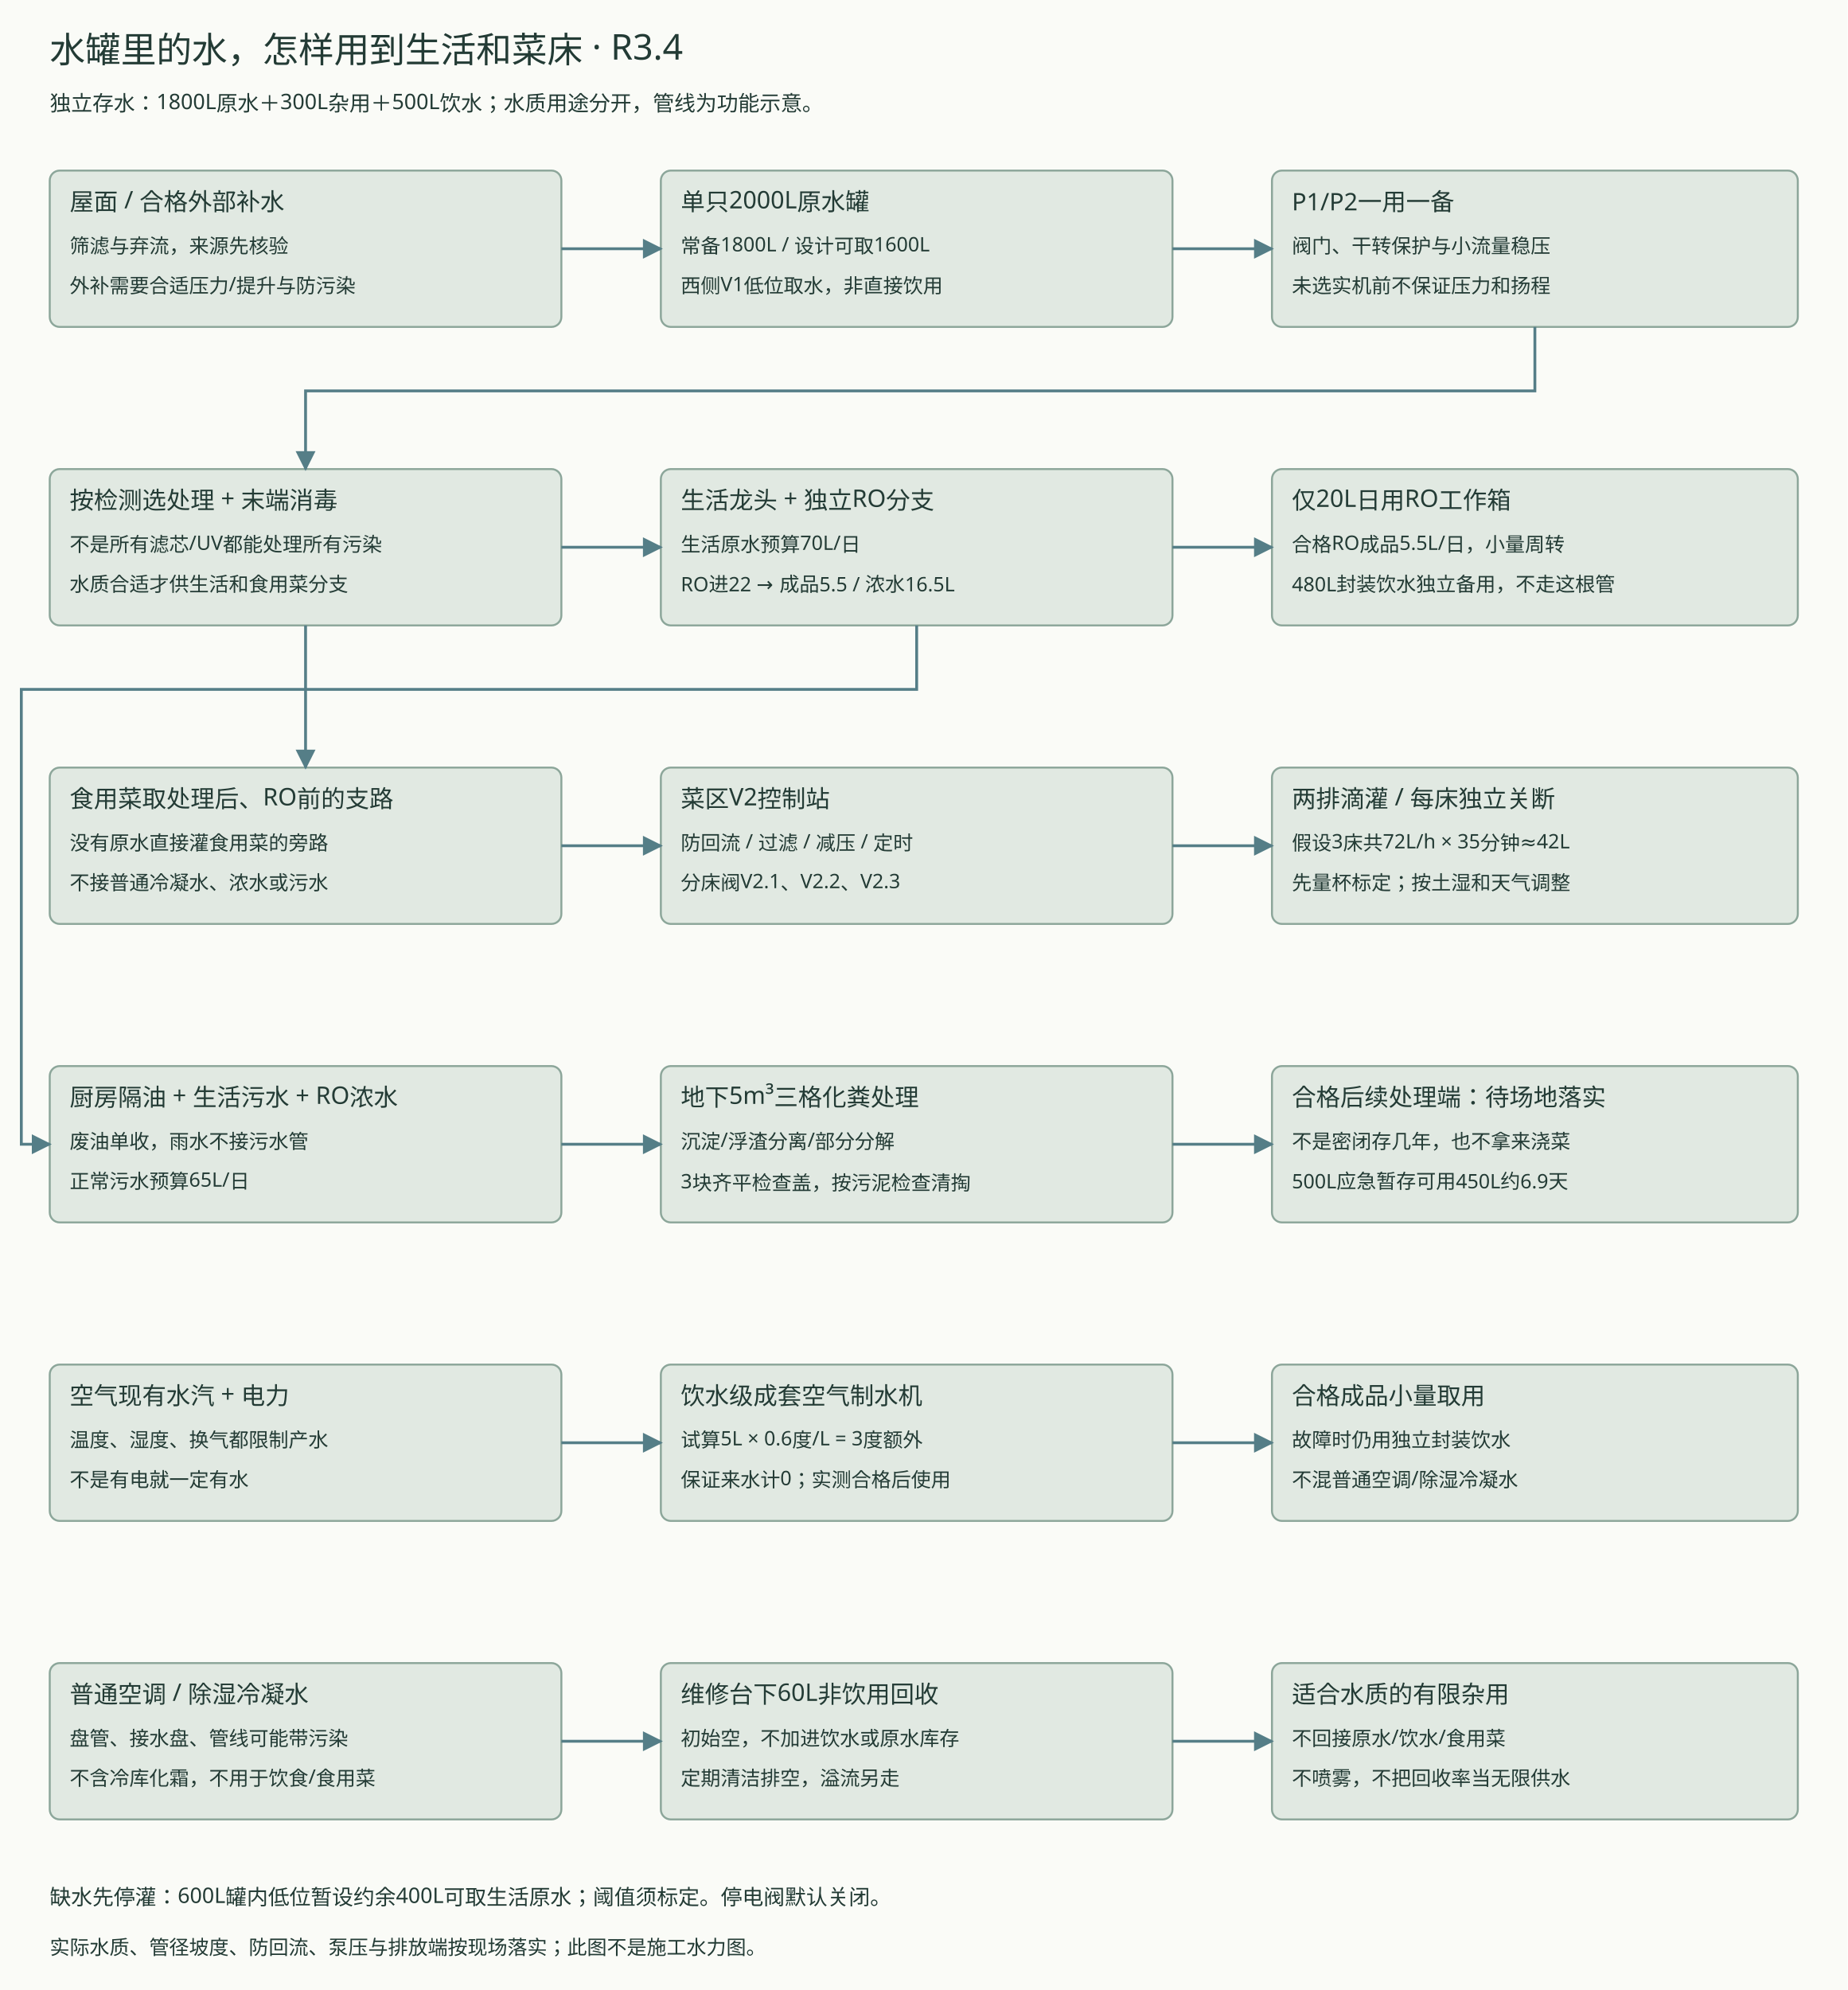
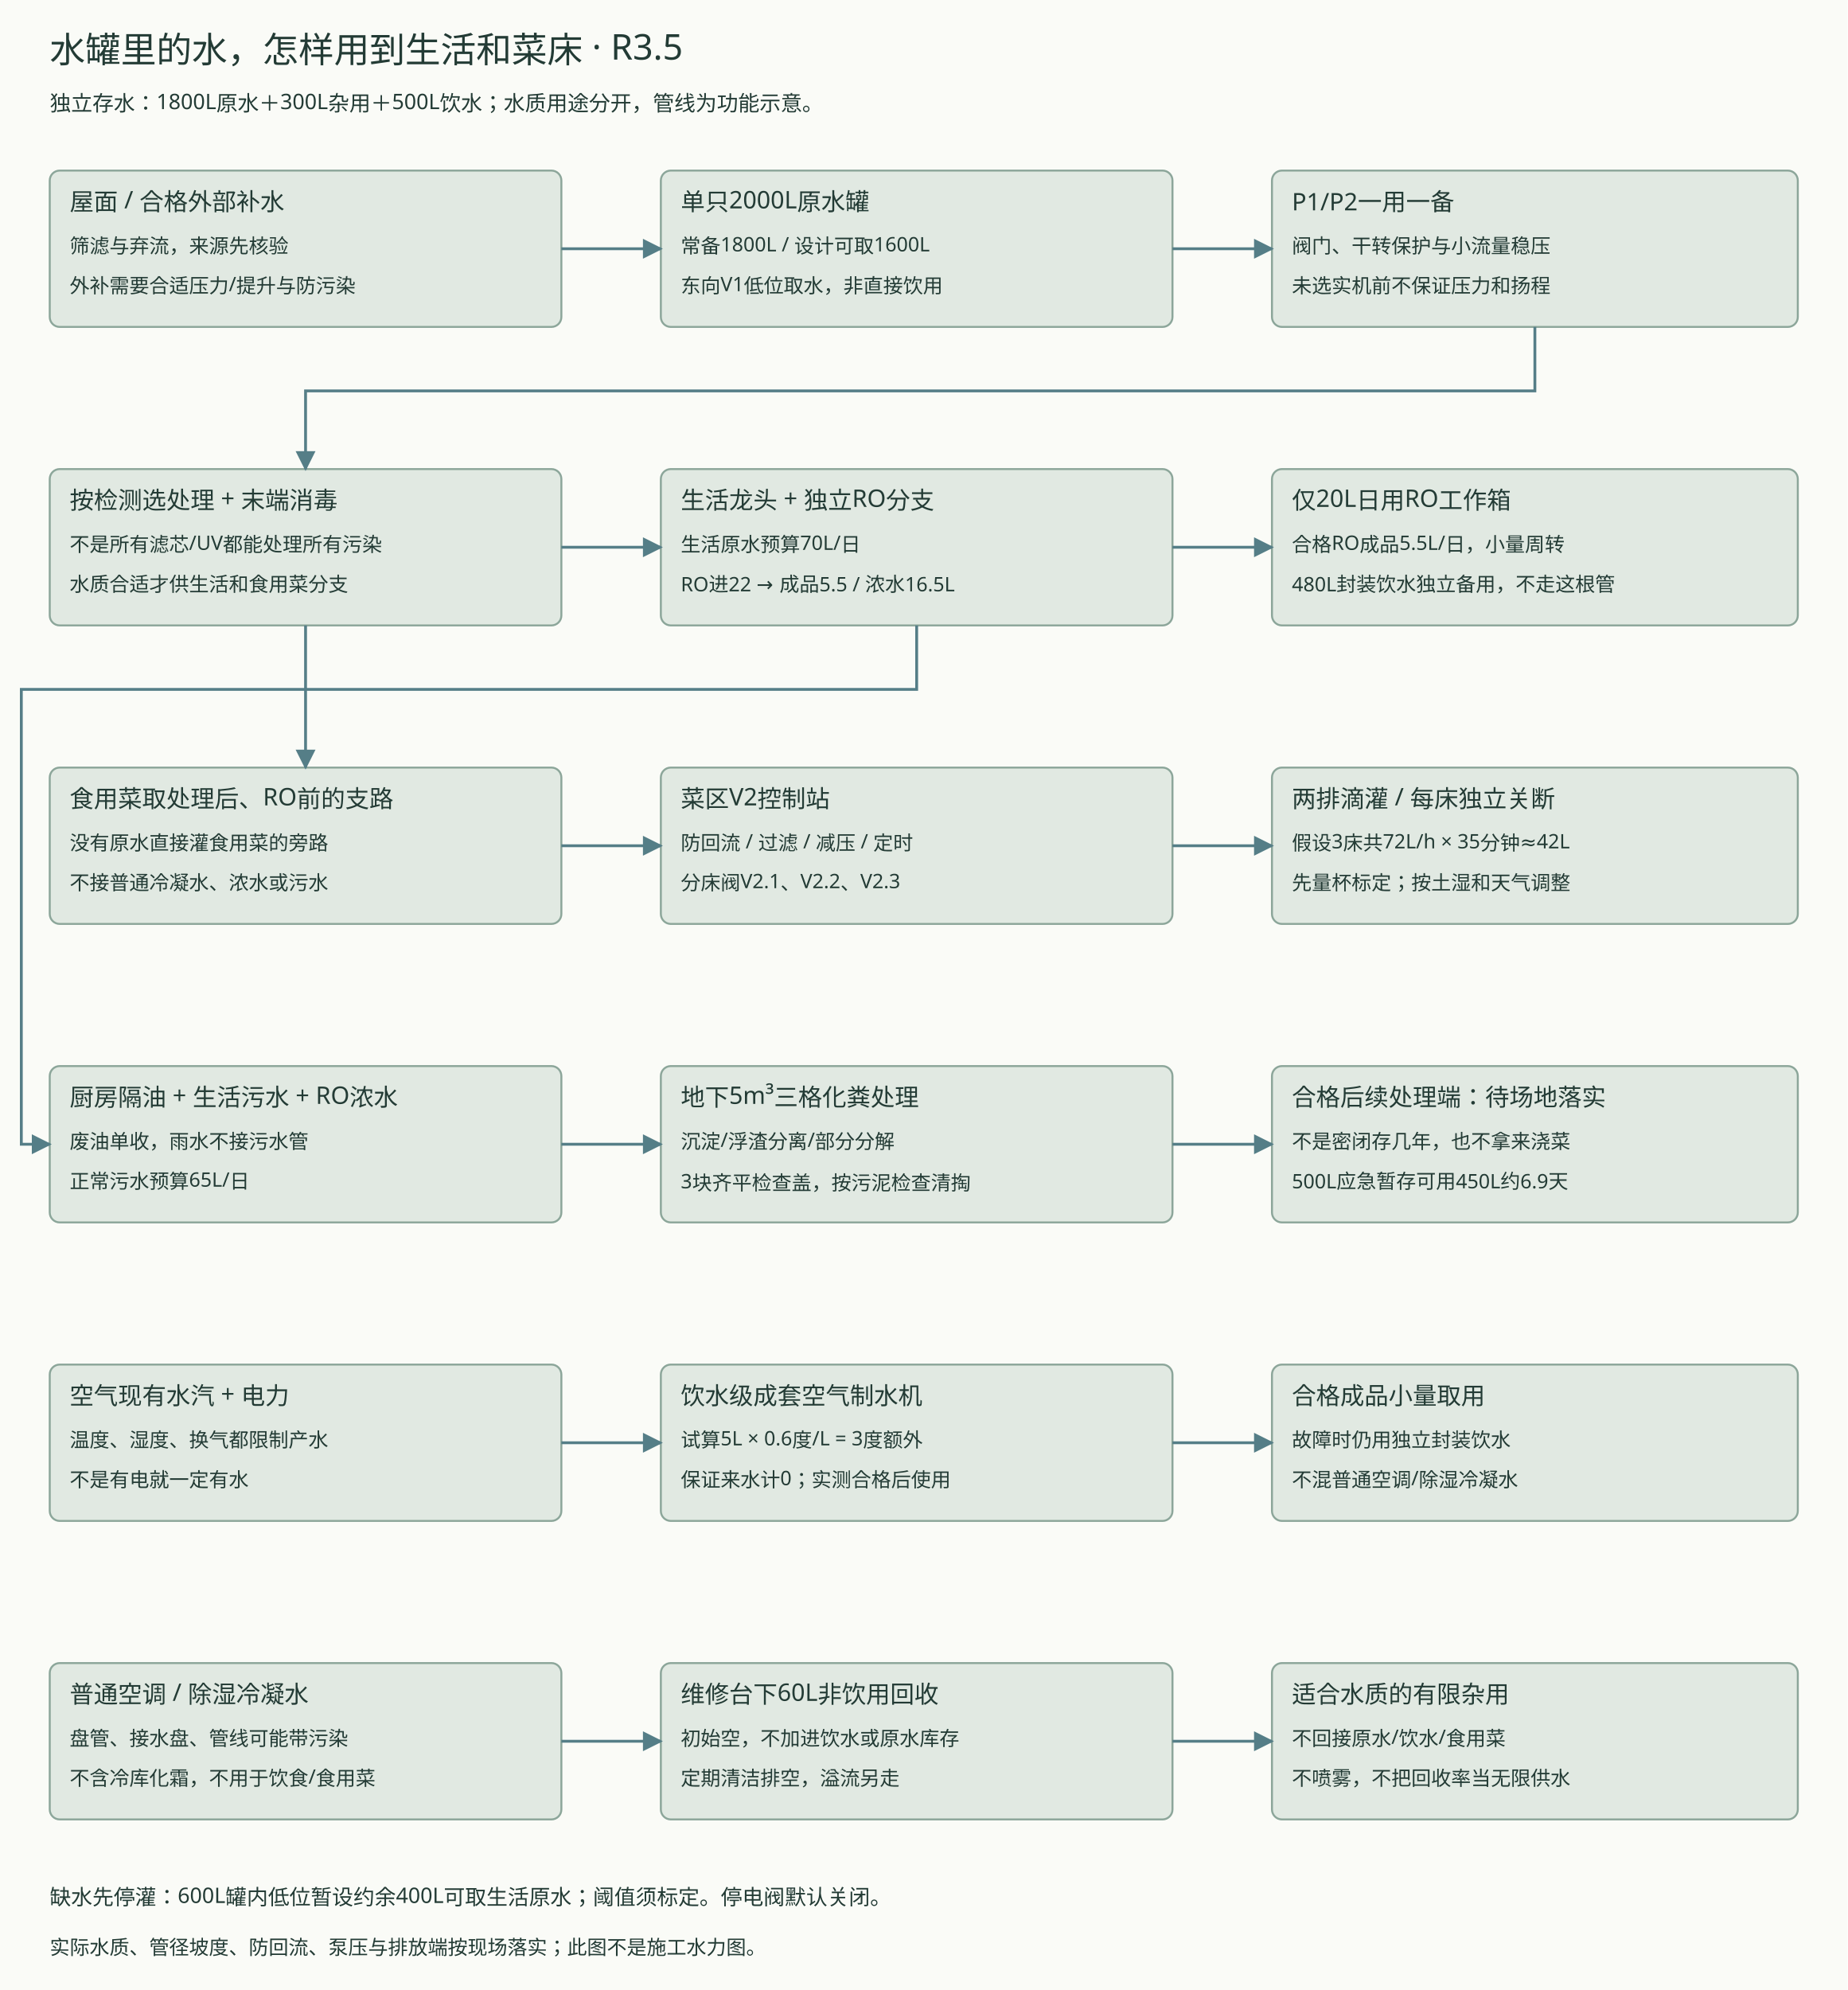
<svg xmlns="http://www.w3.org/2000/svg" viewBox="0 0 1300 1400">
  <rect width="1300" height="1400" fill="#fafbf7" />
  <style>text{font-family:Microsoft YaHei,sans-serif;fill:#233b35}.b{fill:#e1e9e2;stroke:#8ca69a;stroke-width:1.4}.l{fill:none;stroke:#557e87;stroke-width:2;marker-end:url(#a)}</style>
  <defs>
    <marker id="a" viewBox="0 0 10 10" refX="9" refY="5" markerWidth="7" markerHeight="7" orient="auto-start-reverse">
      <path d="M0 0 L10 5 L0 10z" fill="#557e87" />
    </marker>
  </defs>
-   <text x="35" y="44" font-size="25">水罐里的水，怎样用到生活和菜床 · R3.4</text>
+   <text x="35" y="44" font-size="25">水罐里的水，怎样用到生活和菜床 · R3.5</text>
  <text x="35" y="78" font-size="15">独立存水：1800L原水＋300L杂用＋500L饮水；水质用途分开，管线为功能示意。</text>
  <rect x="35" y="120" width="360" height="110" rx="7" class="b" />
  <text x="49" y="148" font-size="17">屋面 / 合格外部补水</text>
  <text x="49" y="178" font-size="14">筛滤与弃流，来源先核验</text>
  <text x="49" y="206" font-size="14">外补需要合适压力/提升与防污染</text>
  <rect x="465" y="120" width="360" height="110" rx="7" class="b" />
  <text x="479" y="148" font-size="17">单只2000L原水罐</text>
  <text x="479" y="178" font-size="14">常备1800L / 设计可取1600L</text>
-   <text x="479" y="206" font-size="14">西侧V1低位取水，非直接饮用</text>
+   <text x="479" y="206" font-size="14">东向V1低位取水，非直接饮用</text>
  <rect x="895" y="120" width="370" height="110" rx="7" class="b" />
  <text x="909" y="148" font-size="17">P1/P2一用一备</text>
  <text x="909" y="178" font-size="14">阀门、干转保护与小流量稳压</text>
  <text x="909" y="206" font-size="14">未选实机前不保证压力和扬程</text>
  <polyline points="395,175 465,175" class="l" />
  <polyline points="825,175 895,175" class="l" />
  <rect x="35" y="330" width="360" height="110" rx="7" class="b" />
  <text x="49" y="358" font-size="17">按检测选处理 + 末端消毒</text>
  <text x="49" y="388" font-size="14">不是所有滤芯/UV都能处理所有污染</text>
  <text x="49" y="416" font-size="14">水质合适才供生活和食用菜分支</text>
  <rect x="465" y="330" width="360" height="110" rx="7" class="b" />
  <text x="479" y="358" font-size="17">生活龙头 + 独立RO分支</text>
  <text x="479" y="388" font-size="14">生活原水预算70L/日</text>
  <text x="479" y="416" font-size="14">RO进22 → 成品5.5 / 浓水16.5L</text>
  <rect x="895" y="330" width="370" height="110" rx="7" class="b" />
  <text x="909" y="358" font-size="17">仅20L日用RO工作箱</text>
  <text x="909" y="388" font-size="14">合格RO成品5.5L/日，小量周转</text>
  <text x="909" y="416" font-size="14">480L封装饮水独立备用，不走这根管</text>
  <polyline points="395,385 465,385" class="l" />
  <polyline points="825,385 895,385" class="l" />
  <rect x="35" y="540" width="360" height="110" rx="7" class="b" />
  <text x="49" y="568" font-size="17">食用菜取处理后、RO前的支路</text>
  <text x="49" y="598" font-size="14">没有原水直接灌食用菜的旁路</text>
  <text x="49" y="626" font-size="14">不接普通冷凝水、浓水或污水</text>
  <rect x="465" y="540" width="360" height="110" rx="7" class="b" />
  <text x="479" y="568" font-size="17">菜区V2控制站</text>
  <text x="479" y="598" font-size="14">防回流 / 过滤 / 减压 / 定时</text>
  <text x="479" y="626" font-size="14">分床阀V2.1、V2.2、V2.3</text>
  <rect x="895" y="540" width="370" height="110" rx="7" class="b" />
  <text x="909" y="568" font-size="17">两排滴灌 / 每床独立关断</text>
  <text x="909" y="598" font-size="14">假设3床共72L/h × 35分钟≈42L</text>
  <text x="909" y="626" font-size="14">先量杯标定；按土湿和天气调整</text>
  <polyline points="395,595 465,595" class="l" />
  <polyline points="825,595 895,595" class="l" />
  <rect x="35" y="750" width="360" height="110" rx="7" class="b" />
  <text x="49" y="778" font-size="17">厨房隔油 + 生活污水 + RO浓水</text>
  <text x="49" y="808" font-size="14">废油单收，雨水不接污水管</text>
  <text x="49" y="836" font-size="14">正常污水预算65L/日</text>
  <rect x="465" y="750" width="360" height="110" rx="7" class="b" />
  <text x="479" y="778" font-size="17">地下5m³三格化粪处理</text>
  <text x="479" y="808" font-size="14">沉淀/浮渣分离/部分分解</text>
  <text x="479" y="836" font-size="14">3块齐平检查盖，按污泥检查清掏</text>
  <rect x="895" y="750" width="370" height="110" rx="7" class="b" />
  <text x="909" y="778" font-size="17">合格后续处理端：待场地落实</text>
  <text x="909" y="808" font-size="14">不是密闭存几年，也不拿来浇菜</text>
  <text x="909" y="836" font-size="14">500L应急暂存可用450L约6.9天</text>
  <polyline points="395,805 465,805" class="l" />
  <polyline points="825,805 895,805" class="l" />
  <rect x="35" y="960" width="360" height="110" rx="7" class="b" />
  <text x="49" y="988" font-size="17">空气现有水汽 + 电力</text>
  <text x="49" y="1018" font-size="14">温度、湿度、换气都限制产水</text>
  <text x="49" y="1046" font-size="14">不是有电就一定有水</text>
  <rect x="465" y="960" width="360" height="110" rx="7" class="b" />
  <text x="479" y="988" font-size="17">饮水级成套空气制水机</text>
  <text x="479" y="1018" font-size="14">试算5L × 0.6度/L = 3度额外</text>
  <text x="479" y="1046" font-size="14">保证来水计0；实测合格后使用</text>
  <rect x="895" y="960" width="370" height="110" rx="7" class="b" />
  <text x="909" y="988" font-size="17">合格成品小量取用</text>
  <text x="909" y="1018" font-size="14">故障时仍用独立封装饮水</text>
  <text x="909" y="1046" font-size="14">不混普通空调/除湿冷凝水</text>
  <polyline points="395,1015 465,1015" class="l" />
  <polyline points="825,1015 895,1015" class="l" />
  <rect x="35" y="1170" width="360" height="110" rx="7" class="b" />
  <text x="49" y="1198" font-size="17">普通空调 / 除湿冷凝水</text>
  <text x="49" y="1228" font-size="14">盘管、接水盘、管线可能带污染</text>
  <text x="49" y="1256" font-size="14">不含冷库化霜，不用于饮食/食用菜</text>
  <rect x="465" y="1170" width="360" height="110" rx="7" class="b" />
  <text x="479" y="1198" font-size="17">维修台下60L非饮用回收</text>
  <text x="479" y="1228" font-size="14">初始空，不加进饮水或原水库存</text>
  <text x="479" y="1256" font-size="14">定期清洁排空，溢流另走</text>
  <rect x="895" y="1170" width="370" height="110" rx="7" class="b" />
  <text x="909" y="1198" font-size="17">适合水质的有限杂用</text>
  <text x="909" y="1228" font-size="14">不回接原水/饮水/食用菜</text>
  <text x="909" y="1256" font-size="14">不喷雾，不把回收率当无限供水</text>
  <polyline points="395,1225 465,1225" class="l" />
  <polyline points="825,1225 895,1225" class="l" />
  <polyline points="1080,230 1080,275 215,275 215,330" class="l" />
  <polyline points="215,440 215,540" class="l" />
  <polyline points="645,440 645,485 15,485 15,805 35,805" class="l" />
  <text x="35" y="1340" font-size="15">缺水先停灌：600L罐内低位暂设约余400L可取生活原水；阈值须标定。停电阀默认关闭。</text>
  <text x="35" y="1375" font-size="14">实际水质、管径坡度、防回流、泵压与排放端按现场落实；此图不是施工水力图。</text>
</svg>
